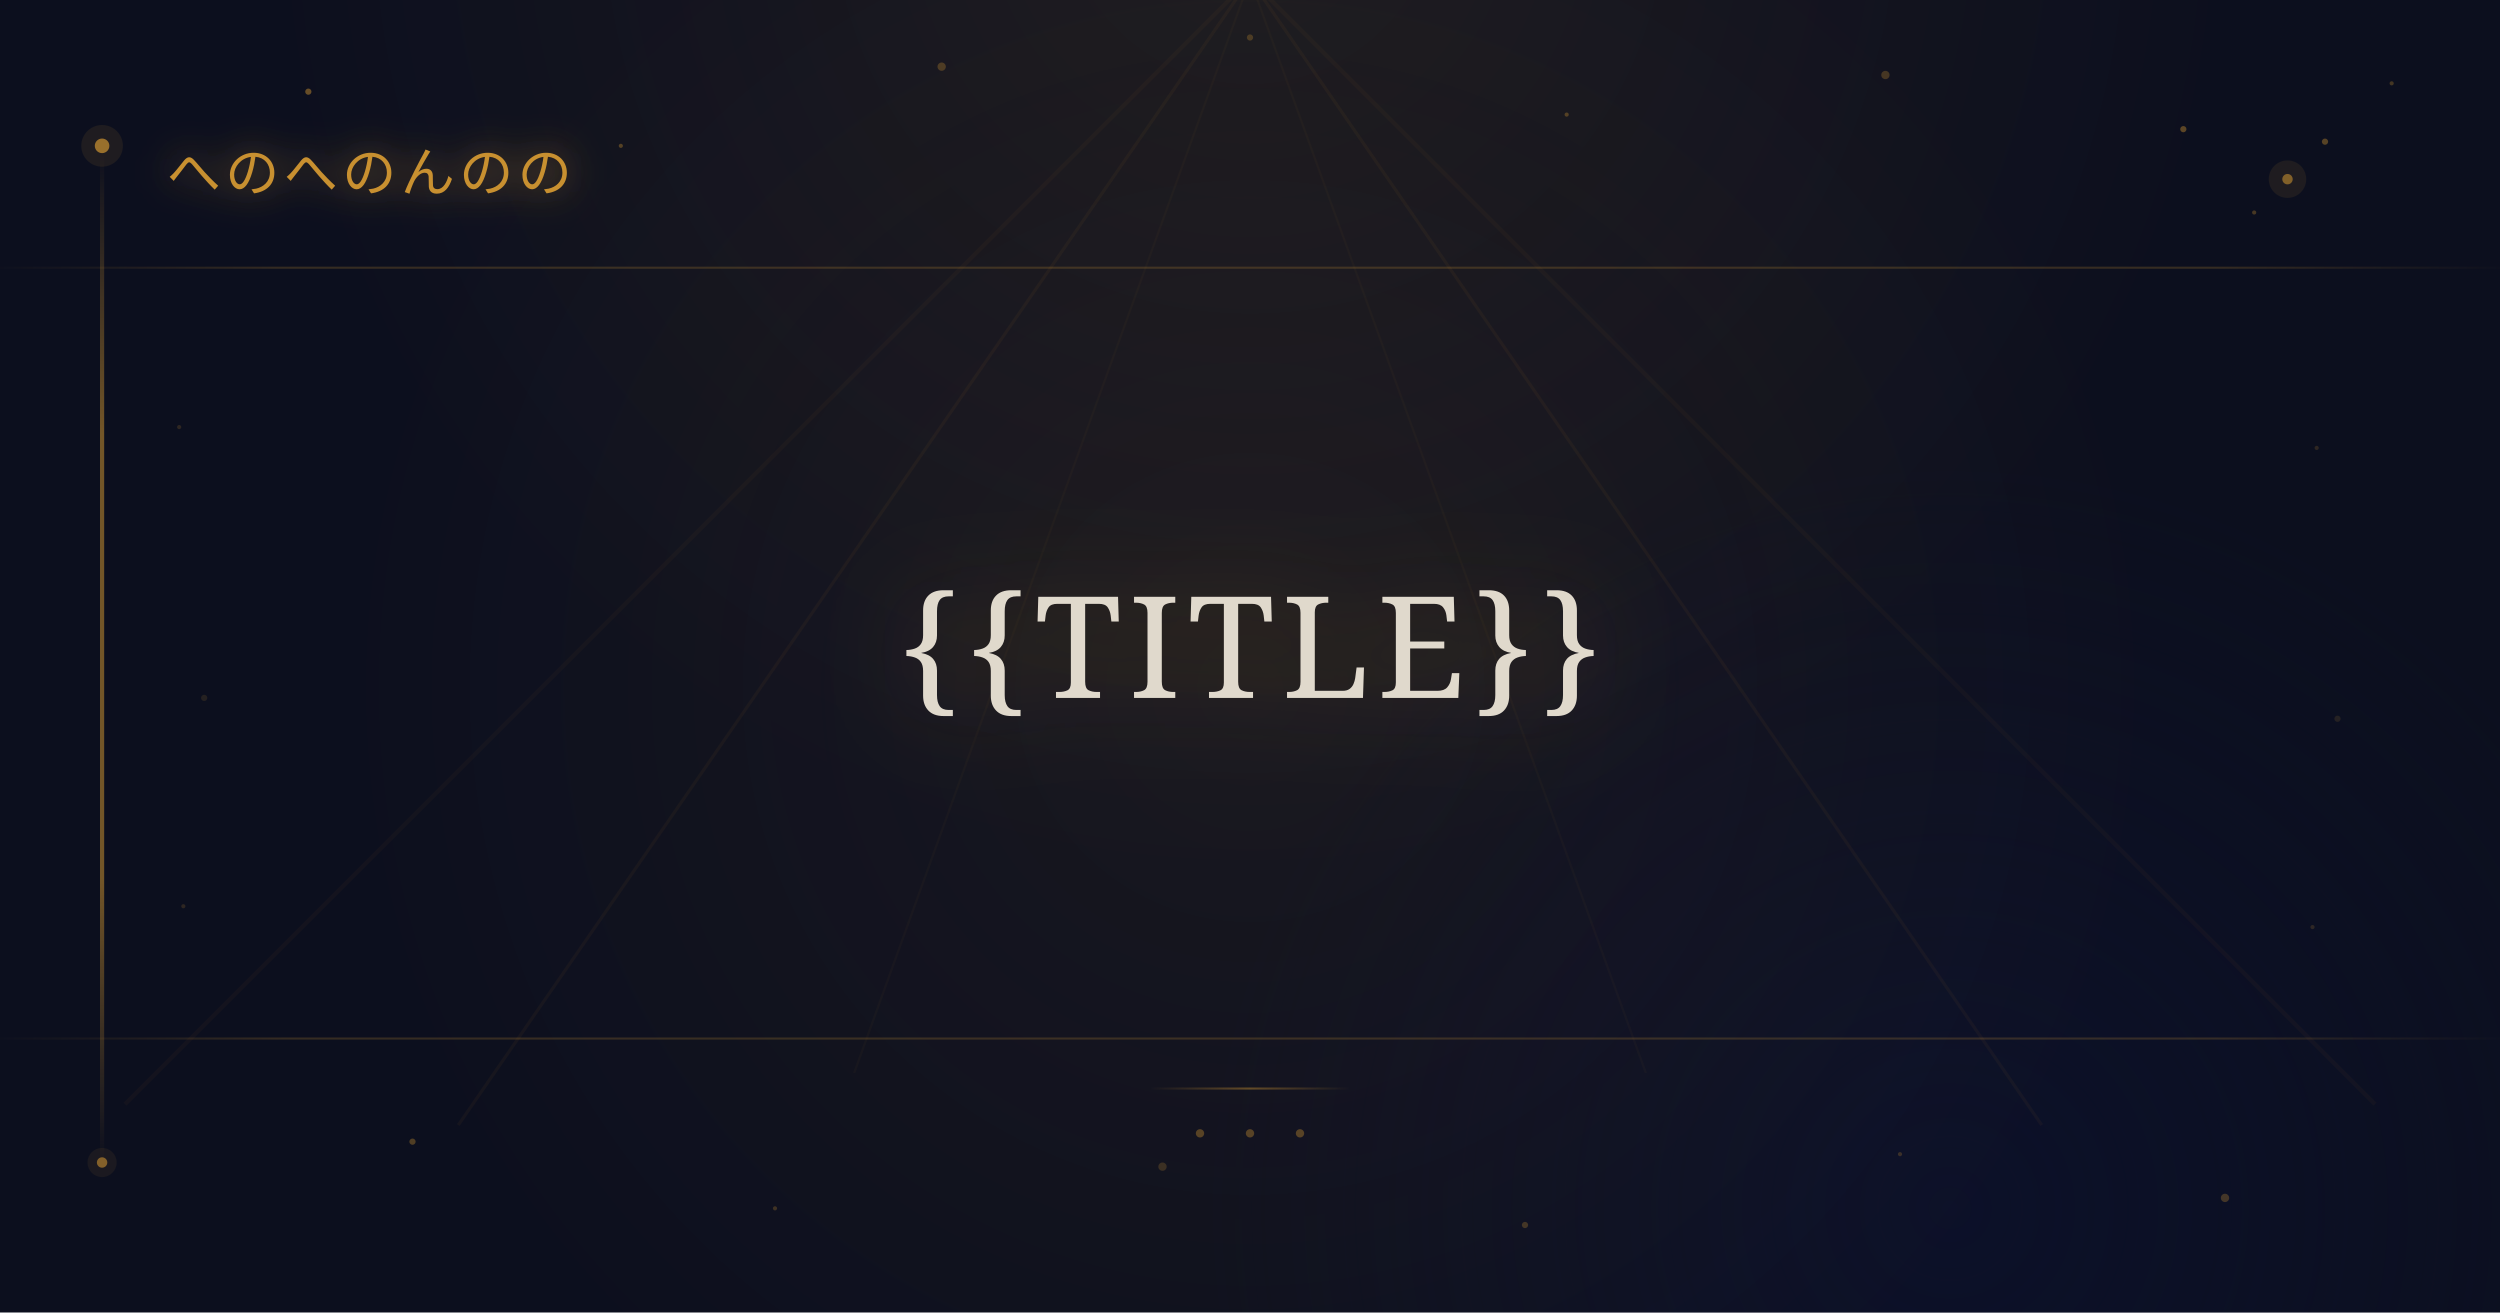
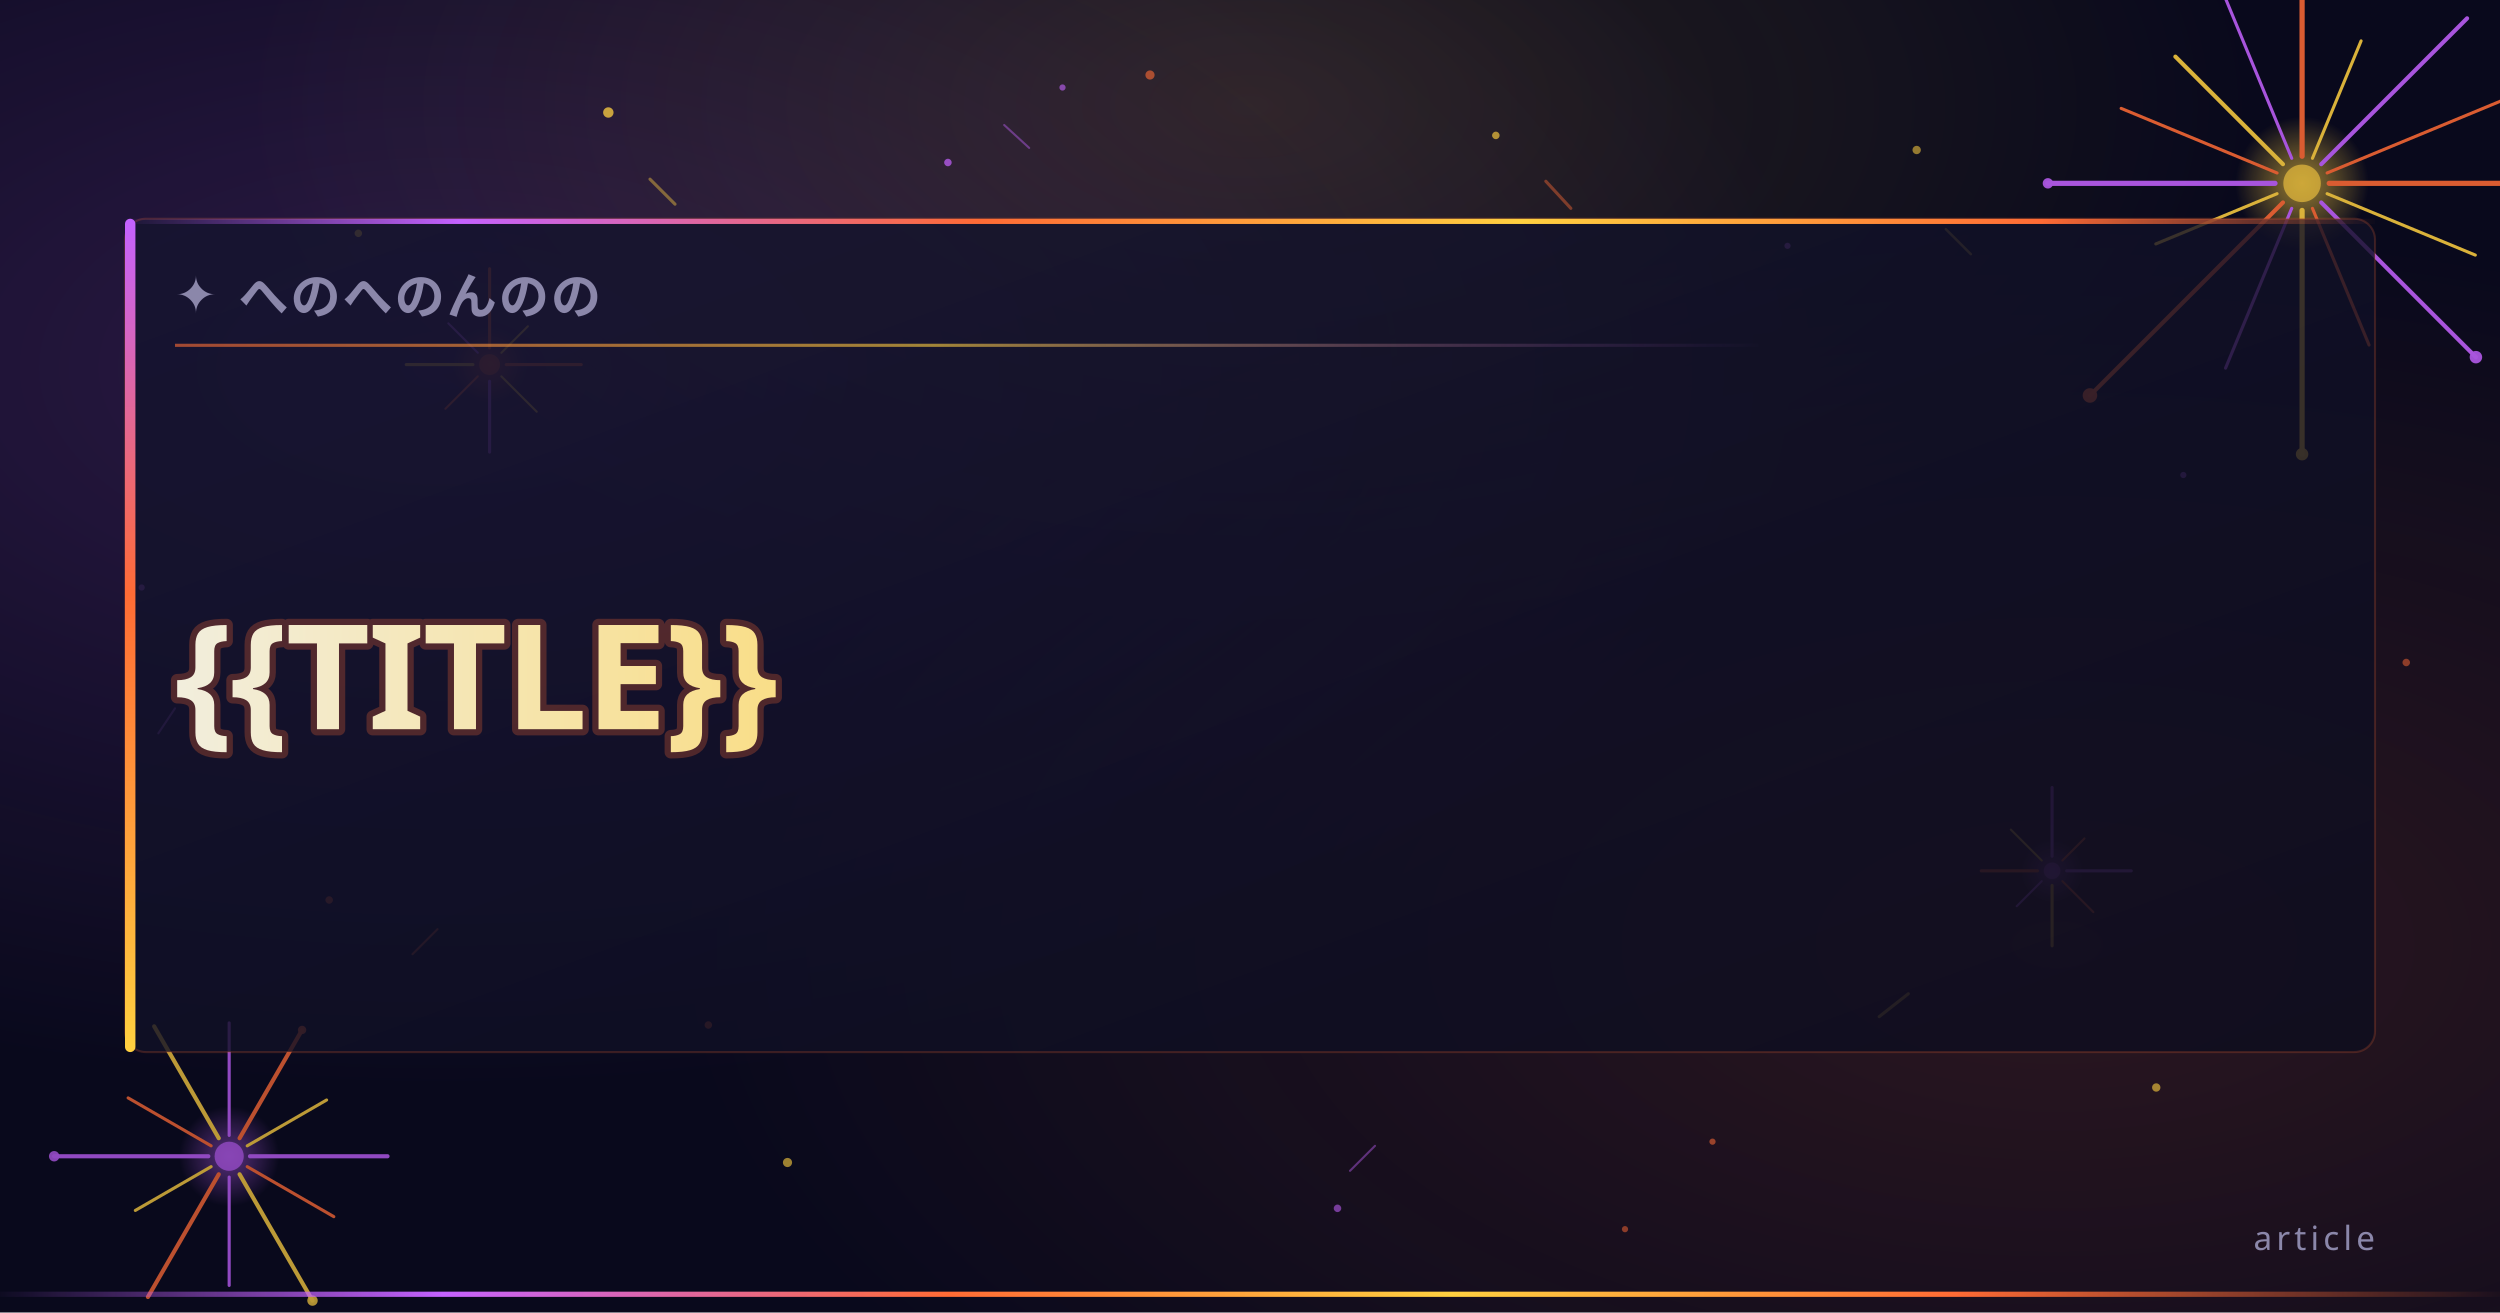
<svg xmlns="http://www.w3.org/2000/svg" width="1200" height="630" viewBox="0 0 1200 630">
  <defs>
-     <radialGradient id="g-top" cx="600" cy="-50" r="700" gradientUnits="userSpaceOnUse">
-       <stop offset="0%" stop-color="#c89030" stop-opacity="0.09" />
-       <stop offset="68%" stop-color="#c89030" stop-opacity="0" />
-     </radialGradient>
-     <radialGradient id="g-br" cx="936" cy="580" r="360" gradientUnits="userSpaceOnUse">
-       <stop offset="0%" stop-color="#0c1230" stop-opacity="0.60" />
-       <stop offset="100%" stop-color="#0c1230" stop-opacity="0" />
-     </radialGradient>
-     <radialGradient id="g-title-bg" cx="600" cy="330" r="440" gradientUnits="userSpaceOnUse">
-       <stop offset="0%" stop-color="#c89030" stop-opacity="0.07" />
-       <stop offset="100%" stop-color="#c89030" stop-opacity="0" />
-     </radialGradient>
-     <linearGradient id="g-vline" x1="0" y1="0" x2="0" y2="1">
-       <stop offset="0%" stop-color="#c89030" stop-opacity="0" />
-       <stop offset="28%" stop-color="#c89030" stop-opacity="0.55" />
-       <stop offset="72%" stop-color="#c89030" stop-opacity="0.55" />
-       <stop offset="100%" stop-color="#c89030" stop-opacity="0" />
-     </linearGradient>
-     <linearGradient id="g-hline" x1="0" y1="0" x2="1" y2="0">
-       <stop offset="0%" stop-color="#c89030" stop-opacity="0" />
-       <stop offset="12%" stop-color="#c89030" stop-opacity="0.22" />
-       <stop offset="88%" stop-color="#c89030" stop-opacity="0.22" />
-       <stop offset="100%" stop-color="#c89030" stop-opacity="0" />
-     </linearGradient>
-     <linearGradient id="g-ornament" x1="0" y1="0" x2="1" y2="0">
-       <stop offset="0%" stop-color="#c89030" stop-opacity="0" />
-       <stop offset="50%" stop-color="#c89030" stop-opacity="0.44" />
-       <stop offset="100%" stop-color="#c89030" stop-opacity="0" />
-     </linearGradient>
-     <filter id="f-bloom" x="-40%" y="-120%" width="180%" height="340%">
-       <feGaussianBlur stdDeviation="22" />
-     </filter>
-     <filter id="f-glow-sm" x="-40%" y="-120%" width="180%" height="340%">
-       <feGaussianBlur stdDeviation="9" />
-     </filter>
+     <radialGradient id="bgP" cx="18%" cy="28%" r="55%">
+       <stop offset="0%" stop-color="#c462ff" stop-opacity="0.18" />
+       <stop offset="100%" stop-color="#c462ff" stop-opacity="0" />
+     </radialGradient>
+     <radialGradient id="bgO" cx="82%" cy="72%" r="55%">
+       <stop offset="0%" stop-color="#ff6b35" stop-opacity="0.14" />
+       <stop offset="100%" stop-color="#ff6b35" stop-opacity="0" />
+     </radialGradient>
+     <radialGradient id="bgG" cx="50%" cy="8%" r="40%">
+       <stop offset="0%" stop-color="#ffd040" stop-opacity="0.12" />
+       <stop offset="100%" stop-color="#ffd040" stop-opacity="0" />
+     </radialGradient>
+     <radialGradient id="glGold">
+       <stop offset="0%" stop-color="#ffd040" stop-opacity="0.70" />
+       <stop offset="100%" stop-color="#ffd040" stop-opacity="0" />
+     </radialGradient>
+     <radialGradient id="glPurple">
+       <stop offset="0%" stop-color="#c462ff" stop-opacity="0.60" />
+       <stop offset="100%" stop-color="#c462ff" stop-opacity="0" />
+     </radialGradient>
+     <radialGradient id="glOrange">
+       <stop offset="0%" stop-color="#ff6b35" stop-opacity="0.55" />
+       <stop offset="100%" stop-color="#ff6b35" stop-opacity="0" />
+     </radialGradient>
+     <linearGradient id="cardGrad" x1="0%" y1="0%" x2="100%" y2="100%">
+       <stop offset="0%" stop-color="#14142e" stop-opacity="0.80" />
+       <stop offset="100%" stop-color="#0c0c1e" stop-opacity="0.80" />
+     </linearGradient>
+     <linearGradient id="accentBar" x1="0%" y1="0%" x2="0%" y2="100%">
+       <stop offset="0%" stop-color="#c462ff" />
+       <stop offset="45%" stop-color="#ff6b35" />
+       <stop offset="100%" stop-color="#ffd040" />
+     </linearGradient>
+     <linearGradient id="titleGrad" x1="84" y1="0" x2="1110" y2="0" gradientUnits="userSpaceOnUse">
+       <stop offset="0%" stop-color="#f2eedd" />
+       <stop offset="52%" stop-color="#ffd040" />
+       <stop offset="100%" stop-color="#ff6b35" />
+     </linearGradient>
+     <linearGradient id="sepLine" x1="0%" y1="0%" x2="100%" y2="0%">
+       <stop offset="0%" stop-color="#ff6b35" />
+       <stop offset="48%" stop-color="#ffd040" />
+       <stop offset="100%" stop-color="#c462ff" stop-opacity="0" />
+     </linearGradient>
+     <linearGradient id="topShimmer" x1="0%" y1="0%" x2="100%" y2="0%">
+       <stop offset="0%" stop-color="#c462ff" stop-opacity="0" />
+       <stop offset="15%" stop-color="#c462ff" />
+       <stop offset="38%" stop-color="#ff6b35" />
+       <stop offset="62%" stop-color="#ffd040" />
+       <stop offset="85%" stop-color="#ff6b35" />
+       <stop offset="100%" stop-color="#ff6b35" stop-opacity="0" />
+     </linearGradient>
+     <linearGradient id="bottomLine" x1="0%" y1="0%" x2="100%" y2="0%">
+       <stop offset="0%" stop-color="#c462ff" stop-opacity="0" />
+       <stop offset="18%" stop-color="#c462ff" />
+       <stop offset="38%" stop-color="#ff6b35" />
+       <stop offset="58%" stop-color="#ffd040" />
+       <stop offset="78%" stop-color="#ff6b35" />
+       <stop offset="100%" stop-color="#ff6b35" stop-opacity="0" />
+     </linearGradient>
  </defs>
-   <rect width="1200" height="630" fill="#0c0f1e" />
-   <rect width="1200" height="630" fill="url(#g-top)" />
-   <rect width="1200" height="630" fill="url(#g-br)" />
-   <rect width="1200" height="630" fill="url(#g-title-bg)" />
-   <line x1="600" y1="-10" x2="60" y2="530" stroke="#c89030" stroke-opacity="0.040" stroke-width="2" />
-   <line x1="600" y1="-10" x2="220" y2="540" stroke="#c89030" stroke-opacity="0.055" stroke-width="1.5" />
-   <line x1="600" y1="-10" x2="410" y2="515" stroke="#c89030" stroke-opacity="0.038" stroke-width="1" />
-   <line x1="600" y1="-10" x2="790" y2="515" stroke="#c89030" stroke-opacity="0.038" stroke-width="1" />
-   <line x1="600" y1="-10" x2="980" y2="540" stroke="#c89030" stroke-opacity="0.055" stroke-width="1.5" />
-   <line x1="600" y1="-10" x2="1140" y2="530" stroke="#c89030" stroke-opacity="0.040" stroke-width="2" />
-   <rect x="48" y="72" width="2" height="486" fill="url(#g-vline)" />
-   <rect x="0" y="128" width="1200" height="1" fill="url(#g-hline)" />
-   <rect x="0" y="498" width="1200" height="1" fill="url(#g-hline)" />
-   <circle cx="49" cy="70" r="10" fill="#c89030" opacity="0.10" />
-   <circle cx="49" cy="70" r="3.5" fill="#c89030" opacity="0.72" />
-   <circle cx="49" cy="558" r="7" fill="#c89030" opacity="0.08" />
-   <circle cx="49" cy="558" r="2.5" fill="#c89030" opacity="0.60" />
-   <circle cx="148" cy="44" r="1.5" fill="#c89030" opacity="0.48" />
-   <circle cx="298" cy="70" r="1" fill="#c89030" opacity="0.36" />
-   <circle cx="452" cy="32" r="2" fill="#c89030" opacity="0.30" />
-   <circle cx="600" cy="18" r="1.5" fill="#c89030" opacity="0.28" />
-   <circle cx="752" cy="55" r="1" fill="#c89030" opacity="0.34" />
-   <circle cx="905" cy="36" r="2" fill="#c89030" opacity="0.28" />
-   <circle cx="1048" cy="62" r="1.5" fill="#c89030" opacity="0.42" />
-   <circle cx="1148" cy="40" r="1" fill="#c89030" opacity="0.30" />
-   <circle cx="1098" cy="86" r="9" fill="#c89030" opacity="0.10" />
-   <circle cx="1098" cy="86" r="2.5" fill="#c89030" opacity="0.58" />
-   <circle cx="1116" cy="68" r="1.5" fill="#c89030" opacity="0.40" />
-   <circle cx="1082" cy="102" r="1" fill="#c89030" opacity="0.32" />
-   <circle cx="86" cy="205" r="1" fill="#c89030" opacity="0.18" />
-   <circle cx="98" cy="335" r="1.5" fill="#c89030" opacity="0.14" />
-   <circle cx="88" cy="435" r="1" fill="#c89030" opacity="0.18" />
-   <circle cx="1112" cy="215" r="1" fill="#c89030" opacity="0.18" />
-   <circle cx="1122" cy="345" r="1.5" fill="#c89030" opacity="0.14" />
-   <circle cx="1110" cy="445" r="1" fill="#c89030" opacity="0.18" />
-   <circle cx="198" cy="548" r="1.5" fill="#c89030" opacity="0.36" />
-   <circle cx="372" cy="580" r="1" fill="#c89030" opacity="0.26" />
-   <circle cx="558" cy="560" r="2" fill="#c89030" opacity="0.22" />
-   <circle cx="732" cy="588" r="1.5" fill="#c89030" opacity="0.28" />
-   <circle cx="912" cy="554" r="1" fill="#c89030" opacity="0.24" />
-   <circle cx="1068" cy="575" r="2" fill="#c89030" opacity="0.30" />
-   <text x="80" y="92" font-family="serif" font-size="26" fill="#c89030" letter-spacing="0.08em" opacity="0.75" filter="url(#f-glow-sm)">へのへのんのの</text>
-   <text x="80" y="92" font-family="serif" font-size="26" fill="#c89030" letter-spacing="0.08em">へのへのんのの</text>
-   <text x="600" y="335" text-anchor="middle" font-family="serif" font-size="68" fill="#c89030" letter-spacing="0.05em" opacity="0.32" filter="url(#f-bloom)">{{TITLE}}</text>
-   <text x="600" y="335" text-anchor="middle" font-family="serif" font-size="68" fill="#e0d9cc" letter-spacing="0.05em">{{TITLE}}</text>
-   <rect x="552" y="522" width="96" height="1" fill="url(#g-ornament)" />
-   <circle cx="576" cy="544" r="2" fill="#c89030" opacity="0.38" />
-   <circle cx="600" cy="544" r="2" fill="#c89030" opacity="0.38" />
-   <circle cx="624" cy="544" r="2" fill="#c89030" opacity="0.38" />
+   <rect width="1200" height="630" fill="#09091c" />
+   <rect width="1200" height="630" fill="url(#bgP)" />
+   <rect width="1200" height="630" fill="url(#bgO)" />
+   <rect width="1200" height="630" fill="url(#bgG)" />
+   <g transform="translate(1105,88)" opacity="0.85">
+     <circle cx="0" cy="0" r="32" fill="url(#glGold)" />
+     <circle cx="0" cy="0" r="9" fill="#ffd040" fill-opacity="0.78" />
+     <g stroke-linecap="round">
+       <g transform="rotate(0)">
+         <line x1="13" y1="0" x2="132" y2="0" stroke="#ff6b35" stroke-width="2.5" />
+       </g>
+       <g transform="rotate(22.5)">
+         <line x1="13" y1="0" x2="90" y2="0" stroke="#ffd040" stroke-width="1.5" />
+       </g>
+       <g transform="rotate(45)">
+         <line x1="13" y1="0" x2="118" y2="0" stroke="#c462ff" stroke-width="2" />
+       </g>
+       <g transform="rotate(67.5)">
+         <line x1="13" y1="0" x2="84" y2="0" stroke="#ff6b35" stroke-width="1.5" />
+       </g>
+       <g transform="rotate(90)">
+         <line x1="13" y1="0" x2="130" y2="0" stroke="#ffd040" stroke-width="2.5" />
+       </g>
+       <g transform="rotate(112.5)">
+         <line x1="13" y1="0" x2="96" y2="0" stroke="#c462ff" stroke-width="1.5" />
+       </g>
+       <g transform="rotate(135)">
+         <line x1="13" y1="0" x2="144" y2="0" stroke="#ff6b35" stroke-width="2" />
+       </g>
+       <g transform="rotate(157.5)">
+         <line x1="13" y1="0" x2="76" y2="0" stroke="#ffd040" stroke-width="1.5" />
+       </g>
+       <g transform="rotate(180)">
+         <line x1="13" y1="0" x2="122" y2="0" stroke="#c462ff" stroke-width="2.5" />
+       </g>
+       <g transform="rotate(202.5)">
+         <line x1="13" y1="0" x2="94" y2="0" stroke="#ff6b35" stroke-width="1.5" />
+       </g>
+       <g transform="rotate(225)">
+         <line x1="13" y1="0" x2="86" y2="0" stroke="#ffd040" stroke-width="2" />
+       </g>
+       <g transform="rotate(247.5)">
+         <line x1="13" y1="0" x2="134" y2="0" stroke="#c462ff" stroke-width="1.5" />
+       </g>
+       <g transform="rotate(270)">
+         <line x1="13" y1="0" x2="152" y2="0" stroke="#ff6b35" stroke-width="2.5" />
+       </g>
+       <g transform="rotate(292.5)">
+         <line x1="13" y1="0" x2="74" y2="0" stroke="#ffd040" stroke-width="1.5" />
+       </g>
+       <g transform="rotate(315)">
+         <line x1="13" y1="0" x2="112" y2="0" stroke="#c462ff" stroke-width="2" />
+       </g>
+       <g transform="rotate(337.5)">
+         <line x1="13" y1="0" x2="116" y2="0" stroke="#ff6b35" stroke-width="1.5" />
+       </g>
+     </g>
+     <g transform="rotate(45)">
+       <circle cx="118" cy="0" r="3" fill="#c462ff" fill-opacity="0.95" />
+     </g>
+     <g transform="rotate(135)">
+       <circle cx="144" cy="0" r="3.5" fill="#ff6b35" fill-opacity="0.95" />
+     </g>
+     <g transform="rotate(270)">
+       <circle cx="152" cy="0" r="3" fill="#ffd040" fill-opacity="0.95" />
+     </g>
+     <g transform="rotate(90)">
+       <circle cx="130" cy="0" r="3" fill="#ffd040" fill-opacity="0.95" />
+     </g>
+     <g transform="rotate(180)">
+       <circle cx="122" cy="0" r="2.5" fill="#c462ff" fill-opacity="0.95" />
+     </g>
+   </g>
+   <g transform="translate(110,555)" opacity="0.73">
+     <circle cx="0" cy="0" r="24" fill="url(#glPurple)" />
+     <circle cx="0" cy="0" r="7" fill="#c462ff" fill-opacity="0.82" />
+     <g stroke-linecap="round">
+       <g transform="rotate(0)">
+         <line x1="10" y1="0" x2="76" y2="0" stroke="#c462ff" stroke-width="2" />
+       </g>
+       <g transform="rotate(30)">
+         <line x1="10" y1="0" x2="58" y2="0" stroke="#ff6b35" stroke-width="1.5" />
+       </g>
+       <g transform="rotate(60)">
+         <line x1="10" y1="0" x2="80" y2="0" stroke="#ffd040" stroke-width="2" />
+       </g>
+       <g transform="rotate(90)">
+         <line x1="10" y1="0" x2="62" y2="0" stroke="#c462ff" stroke-width="1.5" />
+       </g>
+       <g transform="rotate(120)">
+         <line x1="10" y1="0" x2="78" y2="0" stroke="#ff6b35" stroke-width="2" />
+       </g>
+       <g transform="rotate(150)">
+         <line x1="10" y1="0" x2="52" y2="0" stroke="#ffd040" stroke-width="1.5" />
+       </g>
+       <g transform="rotate(180)">
+         <line x1="10" y1="0" x2="84" y2="0" stroke="#c462ff" stroke-width="2" />
+       </g>
+       <g transform="rotate(210)">
+         <line x1="10" y1="0" x2="56" y2="0" stroke="#ff6b35" stroke-width="1.5" />
+       </g>
+       <g transform="rotate(240)">
+         <line x1="10" y1="0" x2="72" y2="0" stroke="#ffd040" stroke-width="2" />
+       </g>
+       <g transform="rotate(270)">
+         <line x1="10" y1="0" x2="64" y2="0" stroke="#c462ff" stroke-width="1.5" />
+       </g>
+       <g transform="rotate(300)">
+         <line x1="10" y1="0" x2="70" y2="0" stroke="#ff6b35" stroke-width="2" />
+       </g>
+       <g transform="rotate(330)">
+         <line x1="10" y1="0" x2="54" y2="0" stroke="#ffd040" stroke-width="1.5" />
+       </g>
+     </g>
+     <g transform="rotate(60)">
+       <circle cx="80" cy="0" r="2.5" fill="#ffd040" fill-opacity="0.92" />
+     </g>
+     <g transform="rotate(180)">
+       <circle cx="84" cy="0" r="2.5" fill="#c462ff" fill-opacity="0.92" />
+     </g>
+     <g transform="rotate(300)">
+       <circle cx="70" cy="0" r="2" fill="#ff6b35" fill-opacity="0.92" />
+     </g>
+   </g>
+   <g transform="translate(235,175)" opacity="0.52">
+     <circle cx="0" cy="0" r="18" fill="url(#glOrange)" />
+     <circle cx="0" cy="0" r="5" fill="#ff6b35" fill-opacity="0.72" />
+     <g stroke-linecap="round">
+       <g transform="rotate(0)">
+         <line x1="8" y1="0" x2="44" y2="0" stroke="#ff6b35" stroke-width="1.5" />
+       </g>
+       <g transform="rotate(45)">
+         <line x1="8" y1="0" x2="32" y2="0" stroke="#ffd040" stroke-width="1" />
+       </g>
+       <g transform="rotate(90)">
+         <line x1="8" y1="0" x2="42" y2="0" stroke="#c462ff" stroke-width="1.5" />
+       </g>
+       <g transform="rotate(135)">
+         <line x1="8" y1="0" x2="30" y2="0" stroke="#ff6b35" stroke-width="1" />
+       </g>
+       <g transform="rotate(180)">
+         <line x1="8" y1="0" x2="40" y2="0" stroke="#ffd040" stroke-width="1.5" />
+       </g>
+       <g transform="rotate(225)">
+         <line x1="8" y1="0" x2="28" y2="0" stroke="#c462ff" stroke-width="1" />
+       </g>
+       <g transform="rotate(270)">
+         <line x1="8" y1="0" x2="46" y2="0" stroke="#ff6b35" stroke-width="1.5" />
+       </g>
+       <g transform="rotate(315)">
+         <line x1="8" y1="0" x2="26" y2="0" stroke="#ffd040" stroke-width="1" />
+       </g>
+     </g>
+   </g>
+   <g transform="translate(985,418)" opacity="0.48">
+     <circle cx="0" cy="0" r="15" fill="url(#glPurple)" />
+     <circle cx="0" cy="0" r="4" fill="#c462ff" fill-opacity="0.72" />
+     <g stroke-linecap="round">
+       <g transform="rotate(0)">
+         <line x1="7" y1="0" x2="38" y2="0" stroke="#c462ff" stroke-width="1.5" />
+       </g>
+       <g transform="rotate(45)">
+         <line x1="7" y1="0" x2="28" y2="0" stroke="#ff6b35" stroke-width="1" />
+       </g>
+       <g transform="rotate(90)">
+         <line x1="7" y1="0" x2="36" y2="0" stroke="#ffd040" stroke-width="1.5" />
+       </g>
+       <g transform="rotate(135)">
+         <line x1="7" y1="0" x2="24" y2="0" stroke="#c462ff" stroke-width="1" />
+       </g>
+       <g transform="rotate(180)">
+         <line x1="7" y1="0" x2="34" y2="0" stroke="#ff6b35" stroke-width="1.5" />
+       </g>
+       <g transform="rotate(225)">
+         <line x1="7" y1="0" x2="28" y2="0" stroke="#ffd040" stroke-width="1" />
+       </g>
+       <g transform="rotate(270)">
+         <line x1="7" y1="0" x2="40" y2="0" stroke="#c462ff" stroke-width="1.5" />
+       </g>
+       <g transform="rotate(315)">
+         <line x1="7" y1="0" x2="22" y2="0" stroke="#ff6b35" stroke-width="1" />
+       </g>
+     </g>
+   </g>
+   <circle cx="292" cy="54" r="2.5" fill="#ffd040" fill-opacity="0.75" />
+   <circle cx="455" cy="78" r="1.8" fill="#c462ff" fill-opacity="0.70" />
+   <circle cx="552" cy="36" r="2.2" fill="#ff6b35" fill-opacity="0.60" />
+   <circle cx="718" cy="65" r="1.8" fill="#ffd040" fill-opacity="0.65" />
+   <circle cx="858" cy="118" r="1.5" fill="#c462ff" fill-opacity="0.55" />
+   <circle cx="920" cy="72" r="2" fill="#ffd040" fill-opacity="0.55" />
+   <circle cx="510" cy="42" r="1.5" fill="#c462ff" fill-opacity="0.60" />
+   <circle cx="68" cy="282" r="1.5" fill="#c462ff" fill-opacity="0.50" />
+   <circle cx="172" cy="112" r="1.8" fill="#ffd040" fill-opacity="0.60" />
+   <circle cx="1048" cy="228" r="1.5" fill="#c462ff" fill-opacity="0.55" />
+   <circle cx="1155" cy="318" r="1.8" fill="#ff6b35" fill-opacity="0.50" />
+   <circle cx="158" cy="432" r="1.8" fill="#ff6b35" fill-opacity="0.50" />
+   <circle cx="340" cy="492" r="1.8" fill="#ff6b35" fill-opacity="0.50" />
+   <circle cx="378" cy="558" r="2.2" fill="#ffd040" fill-opacity="0.60" />
+   <circle cx="642" cy="580" r="1.8" fill="#c462ff" fill-opacity="0.55" />
+   <circle cx="780" cy="590" r="1.5" fill="#ff6b35" fill-opacity="0.50" />
+   <circle cx="822" cy="548" r="1.5" fill="#ff6b35" fill-opacity="0.55" />
+   <circle cx="1035" cy="522" r="2" fill="#ffd040" fill-opacity="0.60" />
+   <g stroke-linecap="round" opacity="0.42">
+     <line x1="312" y1="86" x2="324" y2="98" stroke="#ffd040" stroke-width="1.5" />
+     <line x1="482" y1="60" x2="494" y2="71" stroke="#c462ff" stroke-width="1" />
+     <line x1="742" y1="87" x2="754" y2="100" stroke="#ff6b35" stroke-width="1.5" />
+     <line x1="198" y1="458" x2="210" y2="446" stroke="#ff6b35" stroke-width="1" />
+     <line x1="902" y1="488" x2="916" y2="477" stroke="#ffd040" stroke-width="1.5" />
+     <line x1="648" y1="562" x2="660" y2="550" stroke="#c462ff" stroke-width="1" />
+     <line x1="934" y1="110" x2="946" y2="122" stroke="#ffd040" stroke-width="1.2" />
+     <line x1="76" y1="352" x2="84" y2="340" stroke="#c462ff" stroke-width="1" />
+   </g>
+   <rect x="60" y="105" width="1080" height="400" rx="10" fill="url(#cardGrad)" />
+   <rect x="60" y="105" width="1080" height="400" rx="10" fill="none" stroke="#ff6b35" stroke-width="1" stroke-opacity="0.20" />
+   <rect x="60" y="105" width="1080" height="2.5" fill="url(#topShimmer)" />
+   <rect x="60" y="105" width="5" height="400" rx="2.5" fill="url(#accentBar)" />
+   <text x="84" y="150" font-family="sans-serif" font-size="24" font-weight="600" fill="#8b87aa" letter-spacing="1">✦ へのへのんのの</text>
+   <rect x="84" y="165" width="760" height="1.5" fill="url(#sepLine)" opacity="0.60" />
+   <text x="84" y="350" font-family="sans-serif" font-size="70" font-weight="bold" letter-spacing="-1" fill="none" stroke="#ff6b35" stroke-width="6" stroke-opacity="0.26" stroke-linejoin="round">{{TITLE}}</text>
+   <text x="84" y="350" font-family="sans-serif" font-size="70" font-weight="bold" letter-spacing="-1" fill="url(#titleGrad)">{{TITLE}}</text>
+   <text x="1140" y="600" font-family="sans-serif" font-size="16" fill="#8b87aa" text-anchor="end" letter-spacing="2">article</text>
+   <rect x="0" y="620" width="1200" height="2.5" fill="url(#bottomLine)" />
</svg>
